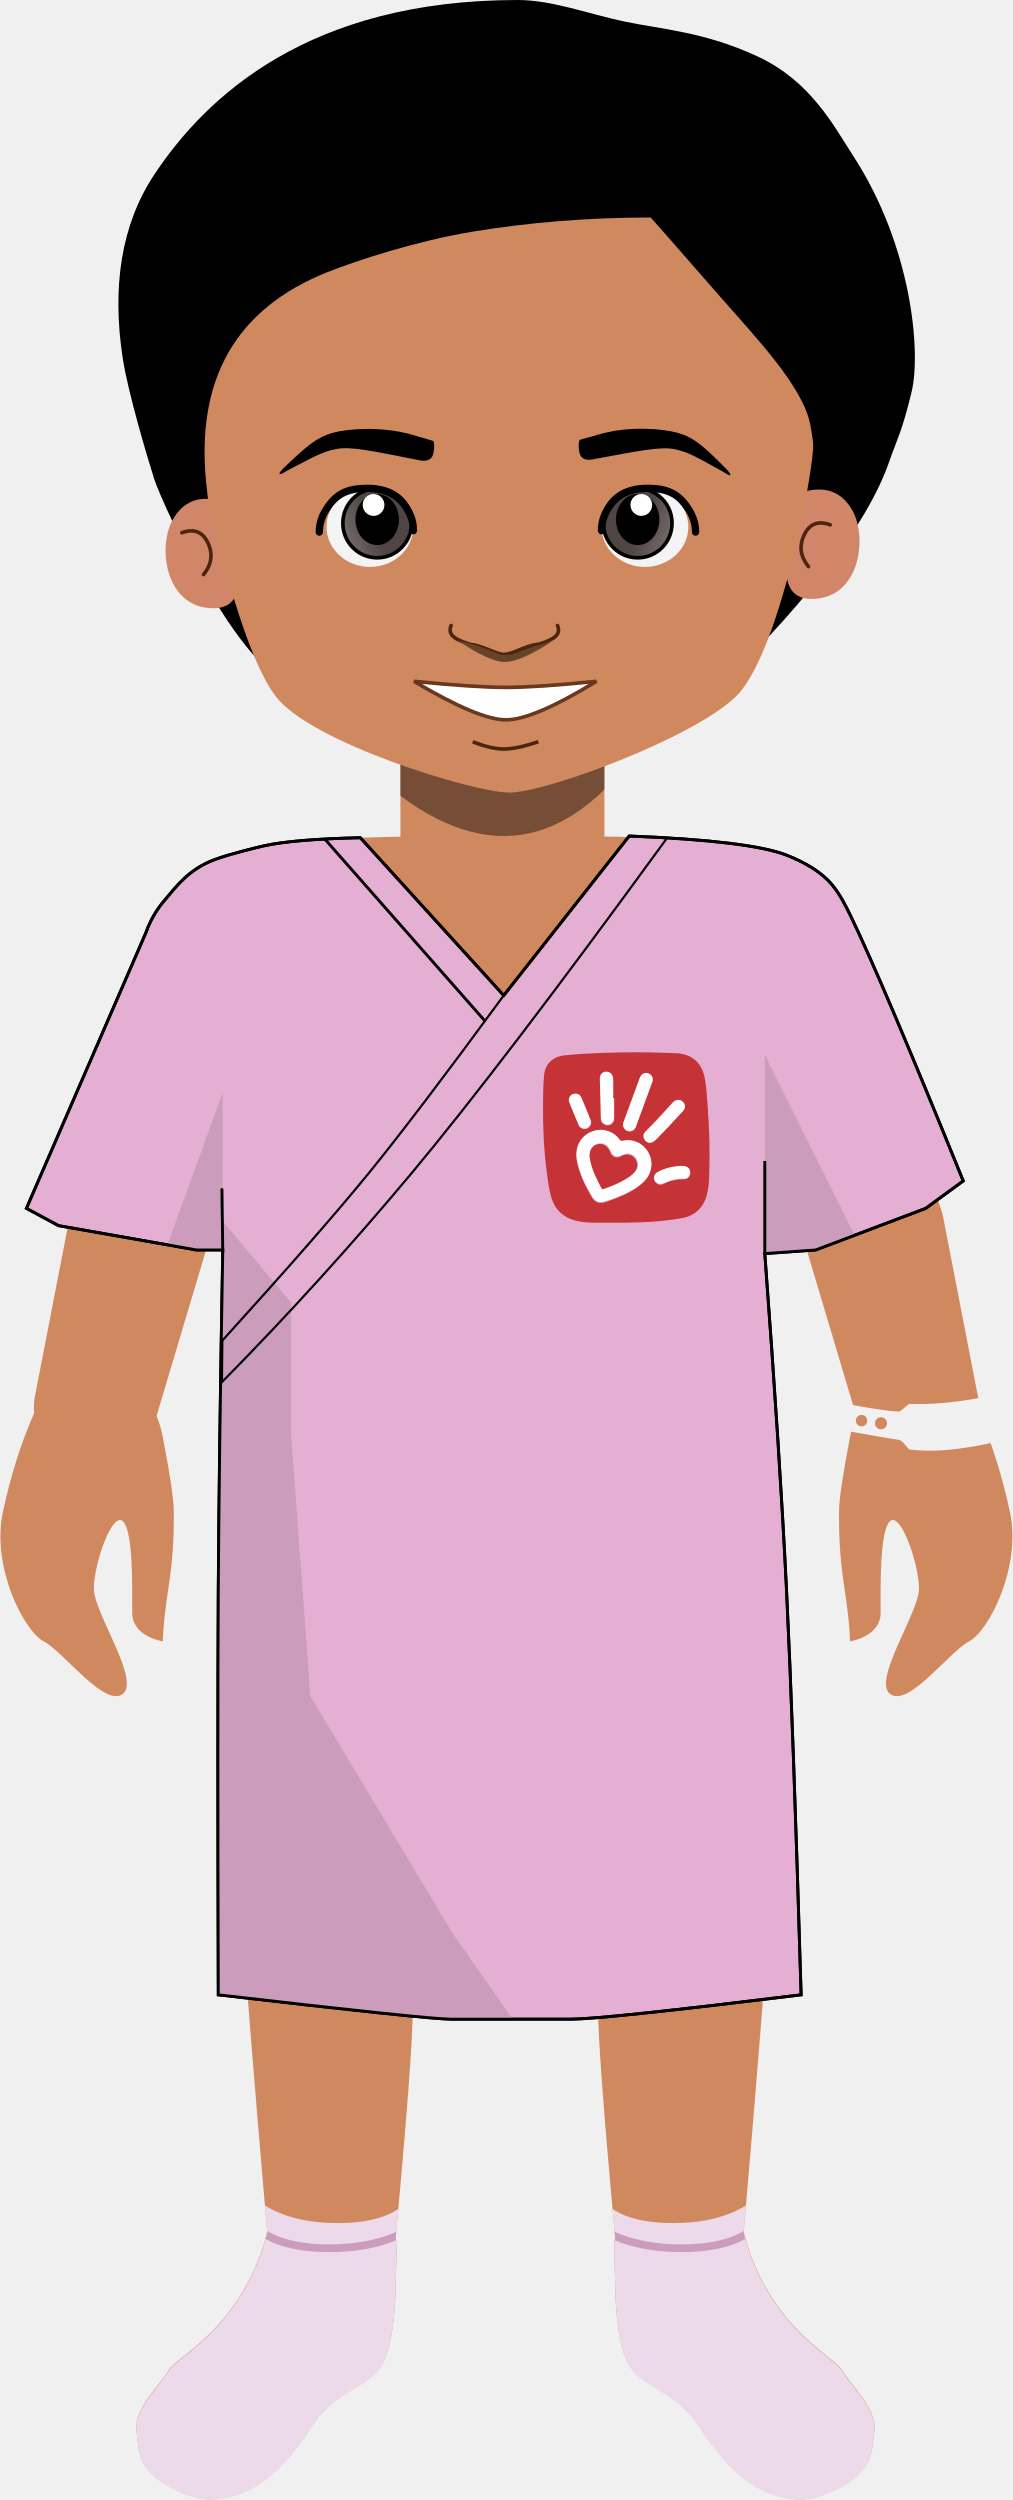
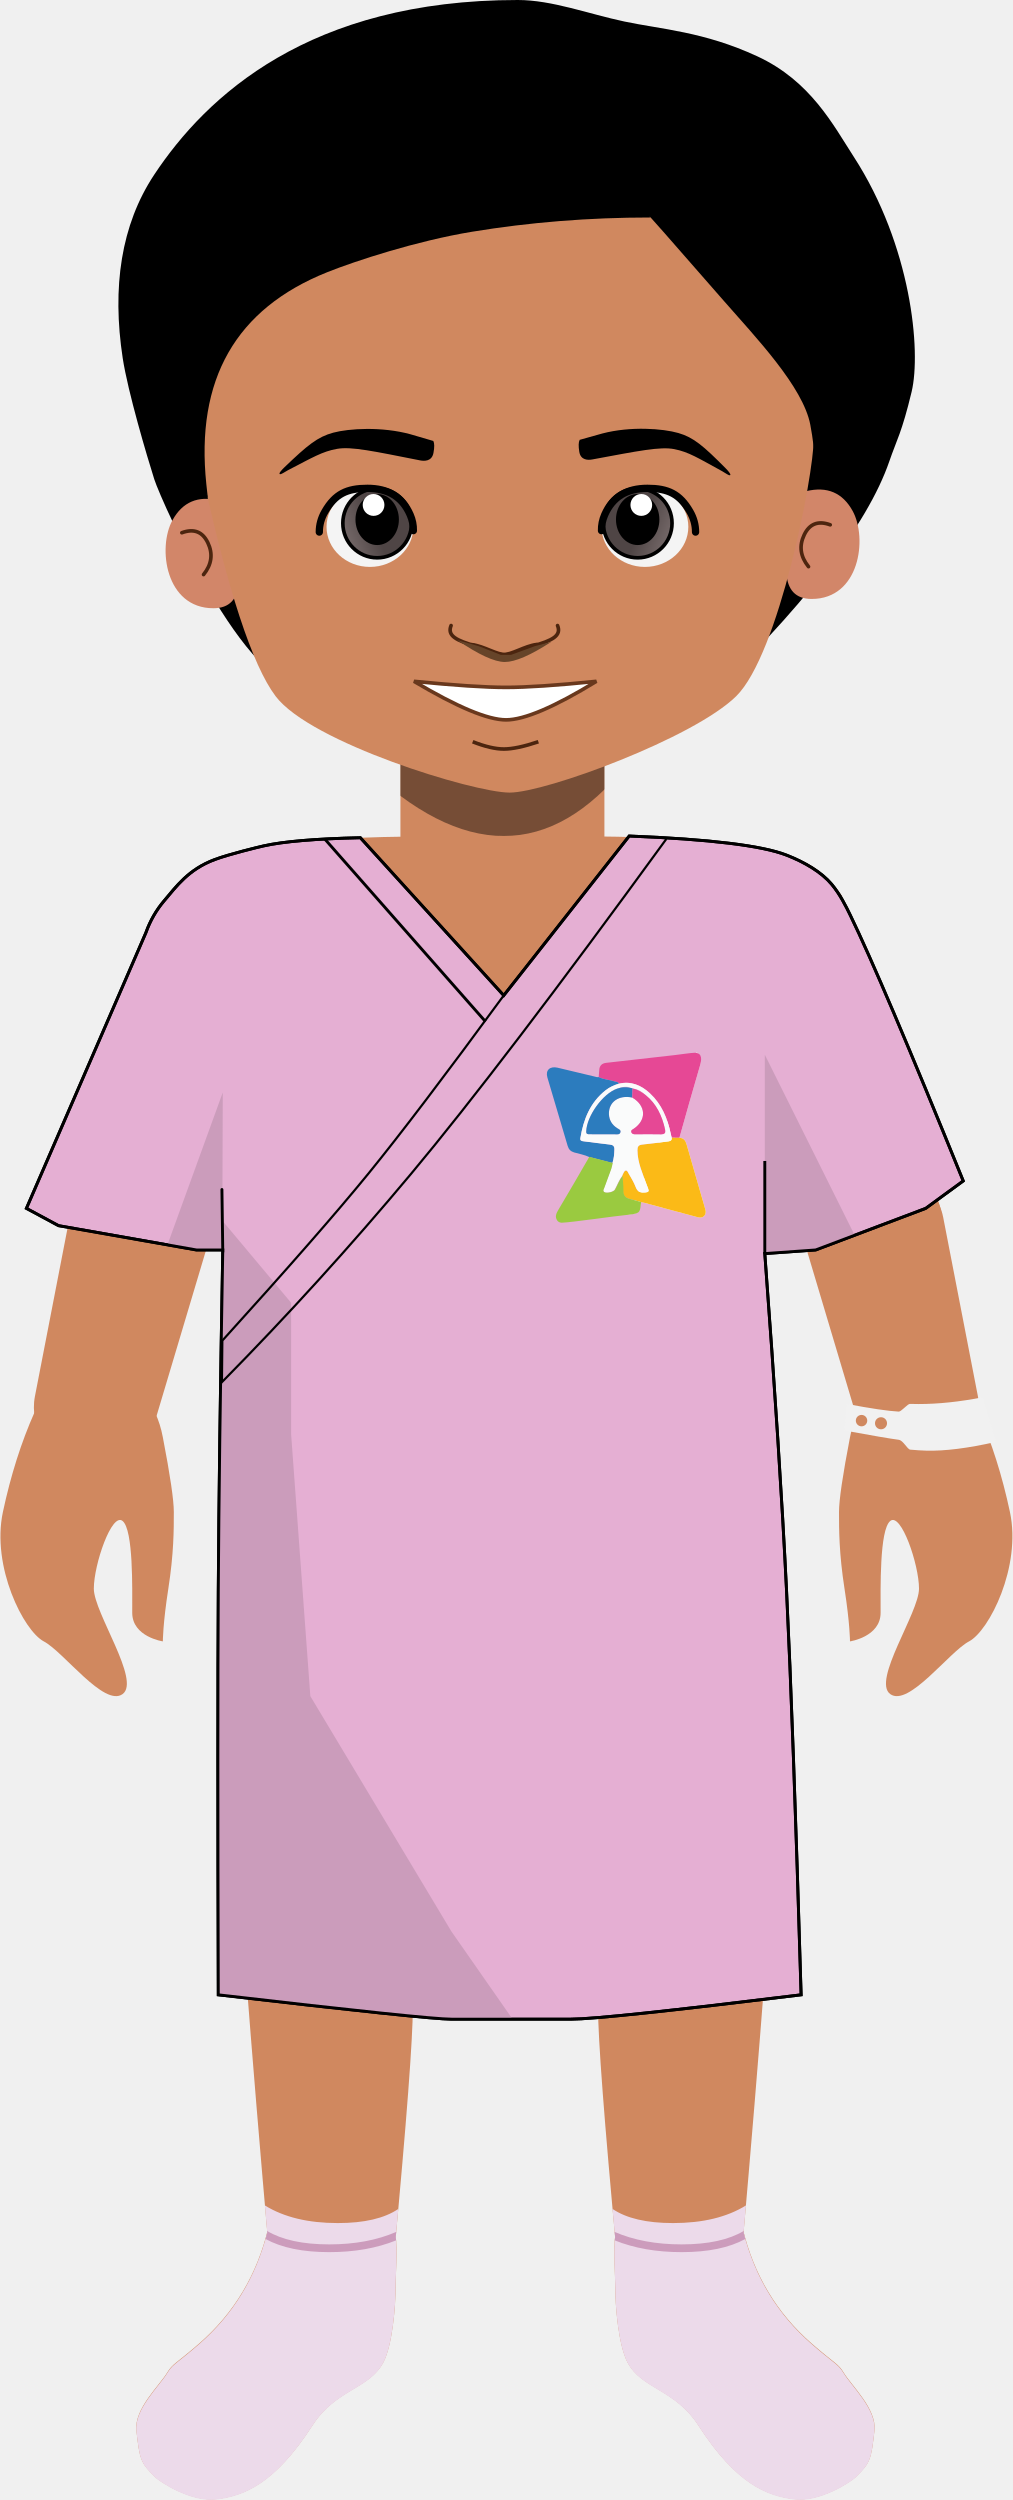
<svg xmlns="http://www.w3.org/2000/svg" xmlns:xlink="http://www.w3.org/1999/xlink" width="784px" height="1936px" viewBox="0 0 784 1936" version="1.1">
  <defs>
    <path d="M0,0 L157.973,0 L157.973,129.839 C130.214,155.295 103.682,168.023 78.377,168.023 C53.072,168.023 26.947,155.295 0,129.839 L0,0 Z" id="path-1" />
    <linearGradient x1="113.301%" y1="89.585%" x2="50%" y2="64.002%" id="linearGradient-3">
      <stop stop-color="#877A7A" offset="0%" />
      <stop stop-color="#4F4545" offset="100%" />
    </linearGradient>
    <path d="M258.598,1.32 L369.627,123.476 L466.799,0 C529.049,2.471 569.665,7.405 588.648,14.8 C602.662,20.26 615.773,28.035 623.574,37.344 C629.986,44.995 634.569,54.231 638.003,61.294 C654.103,94.411 683.262,163.011 725.48,267.096 L696.412,288.343 L611.216,320.551 L571.809,323.364 C579.622,427.687 585.235,514.676 588.648,584.331 C592.061,653.987 595.822,758.334 599.932,897.372 C497.709,909.94 438.303,916.224 421.711,916.224 C396.824,916.224 347.592,916.224 329.122,916.224 C316.808,916.224 256.628,909.94 148.582,897.372 C148.167,757.511 148.167,653.164 148.582,584.331 C148.997,515.499 150.157,427.572 152.061,320.551 L131.656,320.551 L24.832,301.724 L0,288.343 L92.52,74.864 C95.786,65.645 100.529,57.377 106.751,50.059 C116.085,39.084 125.395,25.925 145.654,18.288 C157,14.011 179.881,8.51 183.676,7.658 C199.039,4.21 224.013,2.097 258.598,1.32 Z" id="path-4" />
    <path d="M152.061,198.556 L151.732,297.863 L205.001,361.47 L205.001,463.41 L219.867,666.08 L329.122,848.292 L376.482,916.224 L329.122,916.224 C316.808,916.224 256.628,909.94 148.582,897.372 C148.378,828.84 148.275,768.835 148.271,717.357 L148.271,711.096 C148.275,660.314 148.378,618.059 148.582,584.331 C148.997,515.499 150.157,427.572 152.061,320.551 L131.656,320.551 L109.217,316.596 L152.061,198.556 Z" id="path-6" />
    <path d="M571.809,169.339 L641.396,309.141 L611.216,320.551 L571.809,323.364 L571.809,169.339 Z" id="path-8" />
    <path d="M258.598,1.32 L369.627,123.476 L466.799,1.82651281e-13 C529.049,2.471 569.665,7.405 588.648,14.8 C602.662,20.26 615.773,28.035 623.574,37.344 C629.986,44.995 634.569,54.231 638.003,61.294 C654.103,94.411 683.262,163.011 725.48,267.096 L696.412,288.343 L611.216,320.551 L571.809,323.364 C579.622,427.687 585.235,514.676 588.648,584.331 C592.061,653.987 595.822,758.334 599.932,897.372 C497.709,909.94 438.303,916.224 421.711,916.224 C396.824,916.224 347.592,916.224 329.122,916.224 C316.808,916.224 256.628,909.94 148.582,897.372 C148.167,757.511 148.167,653.164 148.582,584.331 C148.997,515.499 150.157,427.572 152.061,320.551 L131.656,320.551 L24.832,301.724 L-4.564127e-14,288.343 L92.52,74.864 C95.786,65.645 100.529,57.377 106.751,50.059 C116.085,39.084 125.395,25.925 145.654,18.288 C157,14.011 179.881,8.51 183.676,7.658 C199.039,4.21 224.013,2.097 258.598,1.32 Z" id="path-10" />
  </defs>
  <g id="Teammates_Atlanta_Characters_Child6_BodyFull_Sensory_Hearing_Neutral" stroke="none" stroke-width="1" fill="none" fill-rule="evenodd">
    <g id="Child_6-Copy-2" transform="translate(-94, 0)">
      <g id="Body" transform="translate(94.3406, 0)">
        <g id="Neck" transform="translate(309.7419, 568.3304)">
          <mask id="mask-2" fill="white">
            <use xlink:href="#path-1" />
          </mask>
          <use id="Rectangle" fill="#D0885F" xlink:href="#path-1" />
          <path d="M-31.03,-33.871 L172.077,-33.871 L175.271,23.859 C145.821,60.676 114.078,79.084 80.042,79.084 C46.007,79.084 9.923,60.676 -28.209,23.859 L-31.03,-33.871 Z" id="Rectangle" fill="#000000" opacity="0.43" style="mix-blend-mode: multiply;" mask="url(#mask-2)" />
        </g>
        <g id="Head" transform="translate(91.3352, 0)">
          <g>
            <g id="Group" fill="#000000">
              <path d="M309.271,0 C147.771,0 68.111,74.387 27.773,135.243 C2.018,174.1 -5.026,222.494 3.348,277.329 C7.343,303.491 22.223,353.542 27.773,371.082 C33.323,388.622 107.126,553.436 150.022,527.564 C180.255,509.329 222.368,402.62 276.36,207.439 L301.658,160.44 L435.204,227.975 L447.1,554.658 L447.1,550.255 C530.066,470.98 580.043,406.626 597.03,357.192 C602.73,340.604 606.67,335.139 614.261,303.491 C621.852,271.843 613.974,190.134 569.46,121.372 C553.59,96.857 536.078,62.73 494.754,43.592 C453.429,24.455 420.25,22.677 391.836,16.663 C364.146,10.801 335.845,0 309.271,0 Z" id="Hair" />
            </g>
            <g transform="translate(36.55295, 130.6515)">
              <g id="Ear_L" transform="translate(0, 255.6296)">
                <path d="M41.253,1.273 C25.098,-2.636 13.126,2.457 5.337,16.552 C-6.347,37.694 -0.159,84.743 37.035,84.743 C61.831,84.743 63.237,56.919 41.253,1.273 Z" id="Path-2" fill="#D28669" />
                <path d="M18.344,58.68 C12.019,50.832 10.909,42.615 15.013,34.03 C19.118,25.445 25.832,22.86 35.157,26.274" id="Path-8-Copy" stroke="#4C250F" stroke-width="2.822" stroke-linecap="round" transform="translate(23.87348, 41.74813) scale(-1, 1) translate(-23.87348, -41.74813) " />
              </g>
              <g id="Ear_R" transform="translate(480.6233, 248.437)">
                <path d="M41.253,1.273 C25.098,-2.636 13.126,2.457 5.337,16.552 C-6.347,37.694 -0.159,84.743 37.035,84.743 C61.831,84.743 63.237,56.919 41.253,1.273 Z" id="Path-2-Copy" fill="#D28669" transform="translate(28.37484, 42.37137) scale(-1, 1) translate(-28.37484, -42.37137) " />
                <path d="M17.255,59.739 C10.931,51.892 9.821,43.675 13.925,35.09 C18.029,26.505 24.744,23.92 34.068,27.334" id="Path-8" stroke="#4C250F" stroke-width="2.822" stroke-linecap="round" />
              </g>
              <g transform="translate(25.6164, 0)" fill="#D0885F" id="Path">
                <path d="M2.228,233.66 C22.402,326.28 41.53,384.572 59.612,408.535 C86.735,444.48 212.919,483.135 240.797,483.135 C268.675,483.135 383.207,440.934 416.223,408.535 C449.238,376.136 476.278,237.482 476.278,209.492 C476.278,181.502 479.377,0 228.409,0 C61.096,0 -14.297,77.887 2.228,233.66 Z" />
              </g>
            </g>
            <path d="M69.359,386.281 L68.111,374.98 C59.643,293.884 90.847,239.156 161.723,210.796 C183.271,202.173 230.85,186.559 273.68,179.498 C318.458,172.116 364.545,168.424 411.942,168.424 C407.472,162.842 426.62,184.562 469.384,233.585 C492.987,260.643 530.293,299.44 535.84,329.018 C539.996,351.182 539.996,365.203 535.84,371.082 L541.566,371.082 L569.46,307.616 L455.396,101.356 L142.223,74.387 L53.787,216.276 L42.696,315.869 L69.359,386.281 Z" id="BANGS" fill="#000000" />
          </g>
          <g id="LowerLip" transform="translate(274.3976, 574.4051)" stroke="#4C250F" stroke-width="2.824">
            <path d="M0,0 C9.517,3.763 17.559,5.645 24.127,5.645 C30.695,5.645 39.596,3.763 50.829,0" id="Path-4" />
          </g>
          <g id="Expressions" transform="translate(114.9538, 307.0543)">
            <g id="Expression-Neutral" transform="translate(5.593079, 13.87788)">
              <g id="Mouth_Neutral" transform="translate(108.365, 206.6812)" fill="#FFFFFF" stroke="#69381D" stroke-width="2.823">
                <path d="M0,0 C31.626,3.134 55.394,4.702 71.302,4.702 C87.21,4.702 110.537,3.134 141.283,0 C108.734,19.905 85.407,29.857 71.302,29.857 C57.197,29.857 33.43,19.905 0,0 Z" id="Path-3" />
              </g>
              <g id="Eyes_Neutral" transform="translate(35.04769, 55.98233)">
                <g id="Eye_R" transform="translate(218.5276, 0)">
                  <g id="Group-2" transform="translate(0.006069, 0)">
                    <ellipse id="Oval" fill="#F4F4F4" cx="33.62" cy="31.055" rx="33.62" ry="31.055" />
                    <ellipse id="Oval" stroke="#000000" stroke-width="2.827" fill="url(#linearGradient-3)" cx="28.016" cy="28.232" rx="26.603" ry="26.818" />
                    <ellipse id="Oval" fill="#000000" cx="28.016" cy="25.409" rx="16.81" ry="19.762" />
                    <ellipse id="Oval" fill="#FFFFFF" cx="30.818" cy="14.116" rx="8.405" ry="8.47" />
                  </g>
                  <path d="M0.007,34.018 C-0.085,29.801 0.741,25.7 2.484,21.718 C8.645,7.643 19.74,1.251 35.592,1.251 C51.445,1.251 60.582,5.559 68.499,19.269 C71.395,24.283 72.843,29.57 72.843,35.129" id="Path-17" stroke="#000000" stroke-width="5.655" stroke-linecap="round" />
                </g>
                <g id="Eye_L" transform="translate(36.42127, 31.05486) scale(-1, 1) translate(-36.42127, -31.05486) ">
                  <g id="Group-2" transform="translate(0.006069, 0)">
                    <ellipse id="Oval" fill="#F4F4F4" cx="33.62" cy="31.055" rx="33.62" ry="31.055" />
                    <ellipse id="Oval" stroke="#000000" stroke-width="2.827" fill="url(#linearGradient-3)" cx="28.016" cy="28.232" rx="26.603" ry="26.818" />
                    <ellipse id="Oval" fill="#000000" cx="28.016" cy="25.409" rx="16.81" ry="19.762" />
                    <ellipse id="Oval" fill="#FFFFFF" cx="30.818" cy="14.116" rx="8.405" ry="8.47" />
                  </g>
                  <path d="M0.007,34.018 C-0.085,29.801 0.741,25.7 2.484,21.718 C8.645,7.643 19.74,1.251 35.592,1.251 C51.445,1.251 60.582,5.559 68.499,19.269 C71.395,24.283 72.843,29.57 72.843,35.129" id="Path-17" stroke="#000000" stroke-width="5.655" stroke-linecap="round" />
                </g>
              </g>
              <g id="Eyebrows_Neutral" fill="#000000">
                <g id="Brow-L" transform="translate(62.99841, 28.14009) rotate(-10) translate(-62.99841, -28.14009) translate(2.024912, 11.13657)">
                  <path d="M0.234,19.995 C-0.347,21.904 0.155,24.963 1.742,29.173 C4.123,35.488 9.899,34.216 12.916,33.047 C47.278,19.74 63.42,13.087 74.724,13.087 C86.322,13.087 94.531,16.367 115.054,22.784 C117.849,23.658 120.922,25.336 121.797,24.621 C122.672,23.906 119.538,21.544 117.223,19.995 C96.728,6.283 87.951,1.328 75.433,0.224 C62.915,-0.88 37.603,1.963 16.779,11.823 C14.999,12.665 9.484,15.389 0.234,19.995 Z" id="Path-5-Copy-3" transform="translate(60.9735, 17.00352) scale(-1, 1) translate(-60.9735, -17.00352) " />
                </g>
                <g id="Brow-R" transform="translate(295.8972, 28.14009) rotate(11) translate(-295.8972, -28.14009) translate(235.9233, 11.13657)">
                  <path d="M0.23,19.995 C-0.342,21.904 0.153,24.963 1.714,29.173 C4.055,35.488 9.737,34.216 12.704,33.047 C46.502,19.74 62.38,13.087 73.499,13.087 C84.906,13.087 92.982,16.367 113.168,22.784 C115.917,23.658 118.94,25.336 119.8,24.621 C120.661,23.906 117.579,21.544 115.301,19.995 C95.142,6.283 86.509,1.328 74.196,0.224 C61.883,-0.88 36.987,1.963 16.504,11.823 C14.753,12.665 9.328,15.389 0.23,19.995 Z" id="Path-5-Copy-3" />
                </g>
              </g>
            </g>
          </g>
          <g id="Nose" transform="translate(256.888, 484.4217)">
            <path d="M0.755,0 C-2.472,7.901 4.763,11.62 20.151,15.928 C25.314,17.374 32.592,22.373 40.522,22.572 C47.811,22.754 57.693,15.791 67.167,14.667" id="Path-6" stroke="#4C250F" stroke-width="2.826" stroke-linecap="round" />
            <path d="M17.549,0 C14.315,7.901 21.565,11.62 36.987,15.928 C42.162,17.374 49.457,22.373 57.404,22.572 C64.709,22.754 74.464,15.911 83.959,14.787" id="Path-6-Copy" stroke="#4C250F" stroke-width="2.826" stroke-linecap="round" transform="translate(50.37528, 11.28763) scale(-1, 1) translate(-50.37528, -11.28763) " />
            <path d="M5.597,11.288 C22.124,22.575 34.381,28.219 42.368,28.219 C50.356,28.219 62.353,23.02 78.362,12.621 L65.591,15.976 L47.252,22.692 L39.268,22.692 L22.147,15.976 L5.597,11.288 Z" id="Path-9" fill="#664429" />
          </g>
        </g>
        <g transform="translate(0, 647.3626)">
          <g transform="translate(138.1371, 0)" fill="#D0885F" id="Combined-Shape">
            <path d="M258.581,0 C353.697,0.078 377.976,1.421 402.311,3.551 L404.101,3.709 C408.58,4.107 413.121,4.532 418.162,4.979 C452.107,7.994 474.213,14.761 485.346,20.896 C520.119,40.06 511.226,92.832 491.677,138.931 C472.128,185.029 454.546,185.029 454.546,210.364 L454.546,376.52 C454.546,407.33 458.295,471.477 465.793,568.96 L466.021,571.924 C467.79,594.843 452.061,615.434 429.483,619.754 C350.95,634.78 293.982,642.844 258.579,643.944 L258.581,644.073 L258.303,644.074 C257.051,644.074 255.766,644.064 254.448,644.042 C253.127,644.064 251.843,644.074 250.591,644.074 L250.313,644.073 L250.315,643.944 C214.912,642.844 157.944,634.78 79.411,619.754 C56.833,615.434 41.103,594.843 42.872,571.924 L43.101,568.96 C50.598,471.477 54.347,407.33 54.347,376.52 L54.347,210.364 C54.347,185.029 36.766,185.029 17.217,138.931 C-2.333,92.832 -11.225,40.06 23.548,20.896 C34.681,14.761 56.787,7.994 90.732,4.979 C123.878,2.035 135.39,0.093 250.306,0.004 L258.581,0 Z" />
          </g>
          <g id="Leg-R" transform="translate(422.125, 406.4536)">
            <path d="M170.757,31.954 C172.945,52.887 187.525,164.701 186.593,195.717 C184.585,262.573 179.068,354.994 170.044,472.981 C169.777,457.913 161.758,509.823 115.008,509.823 C83.287,509.823 60.342,491.505 46.172,454.871 L46.524,455.771 L46.564,455.592 C48.288,447.854 49.409,440.275 48.148,428.121 C46.146,408.829 41.35,373.598 33.76,322.43 L0.474,93.64 C-2.772,71.335 10.927,50.052 32.574,43.77 L129.999,15.493 C137.043,13.446 143.484,9.716 148.76,4.62 C160.35,-6.56 167.682,2.551 170.757,31.954 Z" id="Combined-Shape" fill="#B56649" />
            <path d="M117.025,406.493 C163.839,406.493 169.864,454.465 170.046,472.967 C165.133,537.19 159.181,608.993 152.19,688.373 C150.341,709.362 134.223,726.283 113.348,729.149 L104.194,730.406 C80.458,733.665 58.574,717.065 55.315,693.329 C55.23,692.711 55.158,692.09 55.1,691.469 C45.468,588.504 40.652,525.027 40.652,501.036 C40.652,475.285 44.798,464.531 47.134,452.912 C62.656,421.966 85.953,406.493 117.025,406.493 Z" id="Combined-Shape" fill="#D0885F" />
            <path d="M49.765,729.397 C51.436,744.159 57.779,774.23 66.317,786.386 C79.906,805.736 105.126,802.241 126.702,828.09 C161.832,870.179 186.479,875.617 206.985,875.792 C227.49,875.966 249.554,856.692 252.366,853.206 C262.519,840.624 262.74,837.907 262.562,815.615 C262.428,798.769 240.676,783.271 233.363,773.879 C228.316,767.399 225.728,767.899 206.018,754.56 C176.433,734.537 155.164,707.246 142.211,672.685 C141.529,670.866 138.916,630.557 83.659,642.188 C57.042,647.79 45.629,671.169 44.913,689.884 C44.511,700.404 49.14,723.883 49.765,729.397 Z" id="Path-9-Copy-2" fill="#D0885F" transform="translate(153.7414, 757.9382) rotate(7) translate(-153.7414, -757.9382) " />
          </g>
          <g id="Leg-L" transform="translate(221.9354, 850.5455) scale(-1, 1) translate(-221.9354, -850.5455) translate(83.86837, 406.4536)">
            <path d="M170.757,31.954 C172.945,52.887 187.525,164.701 186.593,195.717 C184.585,262.573 179.068,354.994 170.044,472.981 C169.777,457.913 161.758,509.823 115.008,509.823 C83.287,509.823 60.342,491.505 46.172,454.871 L46.524,455.771 L46.564,455.592 C48.288,447.854 49.409,440.275 48.148,428.121 C46.146,408.829 41.35,373.598 33.76,322.43 L0.474,93.64 C-2.772,71.335 10.927,50.052 32.574,43.77 L129.999,15.493 C137.043,13.446 143.484,9.716 148.76,4.62 C160.35,-6.56 167.682,2.551 170.757,31.954 Z" id="Combined-Shape" fill="#B56649" />
            <path d="M117.025,406.493 C163.839,406.493 169.864,454.465 170.046,472.967 C165.133,537.19 159.181,608.993 152.19,688.373 C150.341,709.362 134.223,726.283 113.348,729.149 L104.194,730.406 C80.458,733.665 58.574,717.065 55.315,693.329 C55.23,692.711 55.158,692.09 55.1,691.469 C45.468,588.504 40.652,525.027 40.652,501.036 C40.652,475.285 44.798,464.531 47.134,452.912 C62.656,421.966 85.953,406.493 117.025,406.493 Z" id="Combined-Shape" fill="#D0885F" />
            <path d="M49.765,729.397 C51.436,744.159 57.779,774.23 66.317,786.386 C79.906,805.736 105.126,802.241 126.702,828.09 C161.832,870.179 186.479,875.617 206.985,875.792 C227.49,875.966 249.554,856.692 252.366,853.206 C262.519,840.624 262.74,837.907 262.562,815.615 C262.428,798.769 240.676,783.271 233.363,773.879 C228.316,767.399 225.728,767.899 206.018,754.56 C176.433,734.537 155.164,707.246 142.211,672.685 C141.529,670.866 138.916,630.557 83.659,642.188 C57.042,647.79 45.629,671.169 44.913,689.884 C44.511,700.404 49.14,723.883 49.765,729.397 Z" id="Path-9-Copy-2" fill="#D0885F" transform="translate(153.7414, 757.9382) rotate(7) translate(-153.7414, -757.9382) " />
          </g>
          <g id="Sock_Green" transform="translate(105.1493, 1060.522)">
            <g id="Sock-L" transform="translate(101.4951, 114.0134) scale(-1, 1) translate(-101.4951, -114.0134) translate(0, 0)">
              <path d="M101.525,21.065 C110.409,55.688 127.96,84.429 154.177,107.291 C162.069,114.173 166.998,117.992 170.403,120.711 L170.858,121.075 C172.567,122.447 173.877,123.542 174.995,124.641 L175.282,124.928 C176.65,126.319 177.74,127.754 178.963,129.798 C185.078,140.011 204.779,158.044 202.859,174.78 C200.319,196.927 199.769,199.597 188.158,210.848 C184.942,213.965 160.693,230.406 140.362,227.735 C120.031,225.061 96.23,216.661 66.491,170.605 C48.226,142.32 22.769,142.715 11.639,121.854 C4.646,108.749 2.015,78.129 2.155,63.274 C2.181,60.5 1.761,53.145 1.544,45.186 L1.515,44.072 C1.341,36.959 1.351,29.515 2.001,24.524 C1.307,17.023 0.64,9.746 0,2.693 C10.75,10.006 26.393,13.662 46.931,13.662 C69.853,13.662 88.662,9.108 103.36,0.001 C102.756,6.96 102.145,13.982 101.525,21.065 Z" id="Combined-Shape" fill="#ECDAEA" />
              <path d="M101.525,21.065 C101.948,22.717 102.392,24.354 102.855,25.979 C90.445,32.799 73.982,36.172 53.485,36.172 C34.053,36.172 16.799,33.141 1.739,27.062 C1.812,26.161 1.899,25.312 2.001,24.524 C1.877,23.178 1.753,21.839 1.63,20.508 C16.48,26.944 33.757,30.171 53.485,30.171 C74.031,30.171 90.075,26.671 101.64,19.76 C101.601,20.194 101.563,20.63 101.525,21.065 Z" id="Combined-Shape" fill="#CC9CBC" fill-rule="nonzero" />
            </g>
            <g id="Sock-R" transform="translate(368.8287, 0)">
              <path d="M101.525,21.065 C110.409,55.688 127.96,84.429 154.177,107.291 C162.069,114.173 166.998,117.992 170.403,120.711 L170.858,121.075 C172.567,122.447 173.877,123.542 174.995,124.641 L175.282,124.928 C176.65,126.319 177.74,127.754 178.963,129.798 C185.078,140.011 204.779,158.044 202.859,174.78 C200.319,196.927 199.769,199.597 188.158,210.848 C184.942,213.965 160.693,230.406 140.362,227.735 C120.031,225.061 96.23,216.661 66.491,170.605 C48.226,142.32 22.769,142.715 11.639,121.854 C4.646,108.749 2.015,78.129 2.155,63.274 C2.181,60.5 1.761,53.145 1.544,45.186 L1.515,44.072 C1.341,36.959 1.351,29.515 2.001,24.524 C1.307,17.023 0.64,9.746 0,2.693 C10.75,10.006 26.393,13.662 46.931,13.662 C69.853,13.662 88.662,9.108 103.36,0.001 C102.756,6.96 102.145,13.982 101.525,21.065 Z" id="Combined-Shape" fill="#ECDAEA" />
              <path d="M101.525,21.065 C101.948,22.717 102.392,24.354 102.855,25.979 C90.445,32.799 73.982,36.172 53.485,36.172 C34.053,36.172 16.799,33.141 1.739,27.062 C1.812,26.161 1.899,25.312 2.001,24.524 C1.877,23.178 1.753,21.839 1.63,20.508 C16.48,26.944 33.757,30.171 53.485,30.171 C74.031,30.171 90.075,26.671 101.64,19.76 C101.601,20.194 101.563,20.63 101.525,21.065 Z" id="Combined-Shape" fill="#CC9CBC" fill-rule="nonzero" />
            </g>
          </g>
          <g id="Arm_R" transform="translate(532.5646, 4.639196)">
            <g id="UpperArm" fill="#D0885F">
              <path d="M64.056,49.985 C75.589,21.631 80.094,0.626 128.354,11.703 C142.664,14.988 153.778,28.565 161.697,52.434 L161.697,52.434 L159.592,303.573 C159.383,328.512 138.996,348.56 114.057,348.351 C112.196,348.336 110.339,348.205 108.494,347.96 L90.546,345.579 C67.828,342.564 50.97,323.011 51.334,300.096 L53.751,147.721 L53.751,147.721 C52.932,101.467 56.367,68.889 64.056,49.985 Z" id="Rectangle" transform="translate(106.1964, 181.6886) rotate(-18) translate(-106.1964, -181.6886) " />
            </g>
            <g id="LowerArm" transform="translate(77.69978, 243.6701)" fill="#D0885F">
              <path d="M69.924,12.136 L88.287,11.325 C113.203,10.223 134.294,29.529 135.395,54.445 C135.436,55.378 135.449,56.312 135.432,57.246 L132.911,198.223 C132.474,222.648 112.319,242.094 87.894,241.657 C87.505,241.65 87.117,241.638 86.728,241.621 L81.16,241.374 C58.418,240.367 39.981,222.59 38.146,199.9 L26.907,60.89 C24.896,36.031 43.419,14.249 68.279,12.239 C68.826,12.195 69.375,12.16 69.924,12.136 Z" id="Rectangle-Copy-3" transform="translate(79.71142, 126.4169) rotate(-12) translate(-79.71142, -126.4169) " />
            </g>
            <g id="Hand" transform="translate(116.8256, 412.8584)" fill="#D0885F">
              <path d="M8.504,48.17 C2.835,77.531 0,96.815 0,106.021 C0,119.83 0,138.055 4.252,165.383 C8.504,192.712 8.504,206.227 8.504,206.227 C8.504,206.227 32.214,202.723 32.214,184.053 C32.214,165.383 31.282,119.978 39.656,113 C48.031,106.021 61.95,146.714 61.95,165.383 C61.95,184.053 25.43,236.61 39.656,247.021 C53.883,257.432 85.229,214.362 100.713,206.227 C116.198,198.092 141.411,148.483 132.358,106.021 C126.323,77.713 118.174,52.017 107.912,28.932 C98.168,6.477 80.48,-2.907 54.847,0.78 C29.214,4.467 13.766,20.264 8.504,48.17 Z" id="Path-7" />
            </g>
            <g id="HospitalBracelet" transform="translate(121.0202, 430.0552)" fill="#F1F1F1">
              <path d="M107.096,0 L117.228,34.562 C95.748,39.436 77.875,41.693 63.607,41.333 C59.911,41.24 55.72,40.982 51.034,40.56 C48.637,40.344 45.628,33.37 42.005,32.902 C35.417,32.052 21.415,29.658 0,25.72 L1.732,5.124 C20.251,8.651 33.675,10.641 42.005,11.093 C42.958,11.145 44.475,9.876 46.027,8.495 L46.85,7.761 C48.398,6.378 49.89,5.096 50.797,5.124 C53.099,5.195 55.332,5.23 57.497,5.23 C72.689,5.23 89.223,3.487 107.096,0 Z M28.327,15.443 C25.755,15.443 23.67,17.536 23.67,20.117 C23.67,22.699 25.755,24.792 28.327,24.792 C30.9,24.792 32.985,22.699 32.985,20.117 C32.985,17.536 30.9,15.443 28.327,15.443 Z M13.248,13.656 C10.809,13.656 8.832,15.634 8.832,18.074 C8.832,20.515 10.809,22.493 13.248,22.493 C15.687,22.493 17.664,20.515 17.664,18.074 C17.664,15.634 15.687,13.656 13.248,13.656 Z" id="Combined-Shape" />
            </g>
          </g>
          <g id="Arm_L" transform="translate(125.5474, 335.3856) scale(-1, 1) translate(-125.5474, -335.3856) translate(0, 4.639196)" fill="#D0885F">
            <g id="UpperArm">
              <path d="M64.056,49.985 C75.589,21.631 80.094,0.626 128.354,11.703 C142.664,14.988 153.778,28.565 161.697,52.434 L161.697,52.434 L159.592,303.573 C159.383,328.512 138.996,348.56 114.057,348.351 C112.196,348.336 110.339,348.205 108.494,347.96 L90.546,345.579 C67.828,342.564 50.97,323.011 51.334,300.096 L53.751,147.721 L53.751,147.721 C52.932,101.467 56.367,68.889 64.056,49.985 Z" id="Rectangle" transform="translate(106.1964, 181.6886) rotate(-18) translate(-106.1964, -181.6886) " />
            </g>
            <g id="LowerArm" transform="translate(77.69978, 243.6701)">
              <path d="M69.924,12.136 L88.287,11.325 C113.203,10.223 134.294,29.529 135.395,54.445 C135.436,55.378 135.449,56.312 135.432,57.246 L132.911,198.223 C132.474,222.648 112.319,242.094 87.894,241.657 C87.505,241.65 87.117,241.638 86.728,241.621 L81.16,241.374 C58.418,240.367 39.981,222.59 38.146,199.9 L26.907,60.89 C24.896,36.031 43.419,14.249 68.279,12.239 C68.826,12.195 69.375,12.16 69.924,12.136 Z" id="Rectangle-Copy-3" transform="translate(79.71142, 126.4169) rotate(-12) translate(-79.71142, -126.4169) " />
            </g>
            <g id="Hand" transform="translate(116.8256, 412.8584)">
              <path d="M8.504,48.17 C2.835,77.531 0,96.815 0,106.021 C0,119.83 0,138.055 4.252,165.383 C8.504,192.712 8.504,206.227 8.504,206.227 C8.504,206.227 32.214,202.723 32.214,184.053 C32.214,165.383 31.282,119.978 39.656,113 C48.031,106.021 61.95,146.714 61.95,165.383 C61.95,184.053 25.43,236.61 39.656,247.021 C53.883,257.432 85.229,214.362 100.713,206.227 C116.198,198.092 141.411,148.483 132.358,106.021 C126.323,77.713 118.174,52.017 107.912,28.932 C98.168,6.477 80.48,-2.907 54.847,0.78 C29.214,4.467 13.766,20.264 8.504,48.17 Z" id="Path-7" />
            </g>
          </g>
        </g>
      </g>
      <g id="Gown_Blue" transform="translate(114.4538, 647.4145)">
        <mask id="mask-5" fill="white">
          <use xlink:href="#path-4" />
        </mask>
        <use id="Path-5" stroke="#000000" stroke-width="2.258" fill="#E5AFD3" xlink:href="#path-4" />
        <mask id="mask-7" fill="white">
          <use xlink:href="#path-6" />
        </mask>
        <use id="Combined-Shape" fill="#CB9CBB" xlink:href="#path-6" />
        <mask id="mask-9" fill="white">
          <use xlink:href="#path-8" />
        </mask>
        <use id="Combined-Shape" fill="#CB9CBB" xlink:href="#path-8" />
        <mask id="mask-11" fill="white">
          <use xlink:href="#path-10" />
        </mask>
        <use id="Path-5" stroke="#000000" stroke-width="2.258" xlink:href="#path-10" />
        <g id="Group-5" mask="url(#mask-11)" stroke="#000000">
          <g transform="translate(151.4027, 2.261086)">
            <path d="M344.179,0 C259.144,116.912 193.268,203.325 146.553,259.237 C99.838,315.149 50.987,368.956 0,420.657 L0.329,388.487 C51.133,332.443 88.814,289.359 113.372,259.237 C137.93,229.114 172.88,183.107 218.224,121.215" id="Path-62" stroke-width="1.693" />
            <line x1="204.096" y1="141.444" x2="79.571" y2="1.25627133e-13" id="Path-63" stroke-width="2.258" />
          </g>
        </g>
        <g id="Group-16" mask="url(#mask-11)" stroke="#000000" stroke-width="2.258">
          <g transform="translate(143.5978, 251.6451)">
            <line x1="428.211" y1="71.719" x2="428.211" y2="0" id="Path-60" />
            <line x1="8.463" y1="70.34" x2="7.805" y2="22.095" id="Path-61" stroke-linecap="round" />
          </g>
        </g>
        <g id="Teammates_Logo_7" mask="url(#mask-11)">
-           <g transform="translate(400.0401, 167.4619)" id="PhoenixChildren's">
-             <path d="M69.739,0.002 C80.794,-0.031 91.837,0.309 102.88,0.713 C114.729,1.146 122.563,7.538 125.079,19.154 C126.701,26.64 126.906,34.293 127.507,41.888 C128.881,59.278 129.318,76.709 128.771,94.149 C128.599,99.667 128.326,105.184 126.843,110.58 C124.004,120.908 117.376,126.83 106.812,128.621 C92.98,130.964 79.038,131.834 65.042,131.956 C56.226,132.036 47.409,131.986 38.588,131.969 C33.955,131.956 29.377,131.435 24.891,130.257 C15.633,127.822 9.492,122.094 6.61,112.914 C4.544,106.332 3.821,99.499 2.926,92.711 C0.654,75.397 -0.14,57.991 0.02,40.543 C0.087,33.124 0.163,25.702 0.755,18.3 C1.473,9.275 7.366,3.392 16.313,2.437 C34.073,0.536 51.899,0.204 69.739,0.002 Z M44.229,60.375 C43.318,60.468 42.188,60.485 41.1,60.712 C30.154,63.012 24.092,72.458 26.159,83.892 C28.045,94.322 32.695,103.607 38.042,112.594 C40.168,116.169 43.587,117.426 47.581,116.198 C50.249,115.378 52.903,114.483 55.503,113.461 C63.728,110.227 71.73,106.614 78.16,100.251 C84.041,94.435 85.461,85.751 81.596,78.45 C77.627,70.956 69.684,67.125 61.548,68.904 C60.3,69.177 59.7,68.849 58.99,67.886 C55.386,63.012 50.48,60.59 44.234,60.375 L44.229,60.375 Z M62.056,55.821 C61.922,58.559 63.669,60.834 66.034,61.313 C68.646,61.843 70.94,60.439 71.998,57.541 C76.157,46.136 80.29,34.722 84.423,23.309 C85.301,20.891 84.398,18.418 82.226,17.16 C79.4,15.525 76.161,16.803 74.876,20.277 C70.65,31.732 66.508,43.217 62.342,54.694 C62.178,55.148 62.102,55.636 62.056,55.825 L62.056,55.821 Z M104.934,36.762 C102.708,36.775 101.435,37.679 100.305,38.903 C93.299,46.498 86.486,54.273 79.106,61.524 C77.43,63.168 77.278,65.523 78.459,67.516 C80.294,70.612 83.886,70.919 86.788,68.013 C90.539,64.261 94.164,60.375 97.789,56.498 C101.317,52.722 104.808,48.911 108.248,45.059 C109.676,43.461 109.979,41.535 109,39.592 C108.084,37.767 106.522,36.812 104.934,36.762 Z M55.188,36.203 C54.945,36.203 54.697,36.203 54.453,36.203 C54.453,31.173 54.516,26.139 54.432,21.109 C54.373,17.703 52.126,15.436 49.165,15.533 C46.262,15.625 44.339,17.863 44.402,21.261 C44.486,25.941 44.691,30.622 44.801,35.303 C44.931,40.753 45.002,46.207 45.137,51.658 C45.195,54.034 46.43,55.724 48.531,56.427 C50.614,57.12 52.382,56.553 53.844,54.972 C55.02,53.697 55.192,52.103 55.192,50.467 C55.192,45.715 55.192,40.959 55.192,36.207 L55.188,36.203 Z M106.933,88.3 C100.498,88.581 94.353,89.99 88.704,93.199 C86.2,94.62 85.352,97.467 86.633,99.86 C87.935,102.291 90.745,103.309 93.282,102.022 C98.314,99.465 103.594,98.233 109.239,98.363 C111.562,98.418 113.116,97.055 113.831,94.776 C114.393,92.968 113.705,90.688 112.155,89.511 C110.613,88.337 108.782,88.27 106.938,88.304 L106.933,88.3 Z M37.353,54.273 C37.32,54.029 37.349,53.58 37.194,53.205 C34.736,47.128 32.355,41.018 29.738,35.013 C28.705,32.641 25.596,31.825 23.236,32.889 C21.127,33.839 19.758,36.611 20.648,38.903 C22.996,44.95 25.458,50.951 28.028,56.906 C28.919,58.971 31.41,59.883 33.522,59.345 C35.778,58.769 37.366,56.742 37.353,54.273 L37.353,54.273 Z" id="Shape" fill="#C53337" fill-rule="nonzero" />
-             <path d="M44.476,60 C50.722,60.218 55.628,62.624 59.232,67.473 C59.946,68.432 60.547,68.758 61.79,68.486 C69.926,66.716 77.869,70.528 81.838,77.985 C85.703,85.249 84.283,93.89 78.403,99.677 C71.972,106.004 63.97,109.599 55.746,112.821 C53.15,113.837 50.495,114.729 47.824,115.545 C43.834,116.767 40.41,115.515 38.285,111.959 C32.938,103.016 28.288,93.777 26.402,83.4 C24.331,72.022 30.397,62.624 41.343,60.335 C42.431,60.109 43.561,60.092 44.472,60 L44.476,60 Z M36.357,79.391 C36.374,79.554 36.424,80.32 36.542,81.069 C37.865,89.459 41.713,96.865 45.665,104.23 C46.228,105.28 46.98,104.996 47.799,104.719 C52.486,103.113 57.098,101.309 61.496,99.02 C65.213,97.083 68.88,95.024 71.674,91.806 C74.198,88.898 74.269,84.684 71.959,81.596 C69.758,78.654 66.121,77.646 62.622,79.027 C61.778,79.362 60.963,79.755 60.123,80.102 C57.136,81.341 54.561,80.45 53.049,77.633 C52.558,76.717 52.188,75.734 51.684,74.826 C49.714,71.269 46.245,69.691 42.569,70.654 C38.802,71.637 36.378,74.813 36.357,79.395 L36.357,79.391 Z" id="Shape" fill="#FEFEFE" fill-rule="nonzero" />
-             <path d="M62.007,55.398 C62.054,55.208 62.131,54.72 62.297,54.266 C66.517,42.781 70.708,31.288 74.992,19.824 C76.29,16.348 79.574,15.069 82.437,16.706 C84.641,17.964 85.552,20.439 84.662,22.859 C80.476,34.28 76.29,45.702 72.078,57.115 C71.006,60.019 68.683,61.42 66.036,60.89 C63.641,60.41 61.871,58.133 62.007,55.394 L62.007,55.398 Z" id="Path" fill="#FEFEFE" fill-rule="nonzero" />
-             <path d="M105.347,37 C106.94,37.05 108.509,37.997 109.428,39.808 C110.411,41.735 110.107,43.646 108.673,45.232 C105.216,49.053 101.716,52.833 98.174,56.58 C94.536,60.427 90.897,64.278 87.131,68.004 C84.218,70.887 80.613,70.582 78.77,67.511 C77.585,65.534 77.741,63.197 79.42,61.566 C86.824,54.373 93.667,46.663 100.7,39.124 C101.834,37.91 103.112,37.008 105.347,37 L105.347,37 Z" id="Path" fill="#FEFEFE" fill-rule="nonzero" />
-             <path d="M55,35.582 C55,40.312 55,45.047 55,49.777 C55,51.406 54.824,52.992 53.626,54.261 C52.136,55.839 50.333,56.4 48.21,55.709 C46.069,55.014 44.811,53.327 44.751,50.962 C44.614,45.537 44.545,40.107 44.408,34.682 C44.293,30.023 44.087,25.364 44.002,20.704 C43.937,17.322 45.898,15.099 48.856,15.003 C51.875,14.907 54.165,17.163 54.225,20.554 C54.315,25.56 54.247,30.571 54.247,35.578 C54.495,35.578 54.747,35.578 54.996,35.578 L55,35.582 Z" id="Path" fill="#FEFEFE" fill-rule="nonzero" />
-             <path d="M106.907,88.006 C108.752,87.973 110.584,88.039 112.127,89.189 C113.678,90.343 114.371,92.577 113.804,94.349 C113.089,96.583 111.534,97.919 109.21,97.865 C103.562,97.737 98.279,98.945 93.245,101.451 C90.706,102.712 87.895,101.715 86.592,99.332 C85.31,96.991 86.159,94.201 88.664,92.804 C94.316,89.659 100.465,88.278 106.903,88.002 L106.907,88.006 Z" id="Path" fill="#FEFEFE" fill-rule="nonzero" />
-             <path d="M37,53.79 C37.013,56.248 35.423,58.274 33.165,58.849 C31.05,59.386 28.556,58.471 27.665,56.416 C25.095,50.476 22.627,44.485 20.276,38.457 C19.385,36.171 20.756,33.406 22.867,32.458 C25.226,31.397 28.342,32.211 29.376,34.577 C31.996,40.567 34.38,46.662 36.84,52.724 C36.992,53.098 36.966,53.546 37,53.79 L37,53.79 Z" id="Path" fill="#FEFEFE" fill-rule="nonzero" />
-             <path d="M36,80.122 C36.021,75.487 38.427,72.274 42.167,71.279 C45.815,70.31 49.259,71.901 51.214,75.499 C51.714,76.418 52.081,77.413 52.569,78.34 C54.07,81.193 56.622,82.09 59.59,80.837 C60.42,80.486 61.233,80.084 62.071,79.749 C65.544,78.352 69.151,79.372 71.34,82.348 C73.633,85.472 73.562,89.735 71.056,92.677 C68.284,95.932 64.644,98.014 60.954,99.974 C56.588,102.29 52.015,104.114 47.357,105.74 C46.549,106.023 45.798,106.307 45.239,105.244 C41.316,97.794 37.497,90.302 36.183,81.815 C36.067,81.053 36.017,80.283 36,80.117 L36,80.122 Z" id="Path" fill="#C53337" fill-rule="nonzero" />
+           <g transform="translate(403.0401, 167.4619)" id="VCU_Richomond">
+             <g id="CMRRoT" fill-rule="nonzero">
+               <path d="M62.993,125.667 C72.778,124.72 71.461,123.247 72.573,115.946 C73.65,116.178 74.738,116.362 75.801,116.65 C89.516,120.356 103.214,124.131 116.95,127.757 C121.154,128.866 123.915,125.868 122.72,121.701 C117.888,104.863 113.019,88.038 108.16,71.207 C107.349,68.396 105.888,66.312 102.618,66.253 C107.903,47.619 113.05,28.944 118.571,10.379 C119.866,6.029 119.568,2.76 115.911,-1.23164115e-15" id="Path" fill="#FAFBFB" />
+               <path d="M40.145,19.209 C40.287,17.379 40.46,15.552 40.561,13.721 C40.751,10.345 42.712,8.556 45.87,8.192 C63.62,6.14 81.377,4.164 99.134,2.17 C102.123,1.834 111.931,0.378 114.636,0.378 C120.566,0.482 119.866,6.036 118.574,10.386 C113.054,28.951 107.903,47.626 102.622,66.26 C100.63,66.232 98.635,66.201 96.644,66.174 C96.391,65.106 96.111,64.045 95.885,62.97 C93.416,51.11 88.893,40.242 79.864,31.832 C73.11,25.54 65.252,22.09 55.738,24.337 C55.277,22.839 53.888,23.005 52.766,22.645 C48.613,21.303 44.125,21.199 40.145,19.213 L40.145,19.209 Z" id="Path" fill="#E64895" />
+               <path d="M72.573,115.949 C69.782,115.155 67.014,114.258 64.192,113.595 C60.815,112.805 58.917,111.172 58.99,107.348 C59.062,103.486 58.557,99.61 58.304,95.742 C58.536,95.183 59.887,91.491 61.341,91.568 C62.54,91.63 67.468,100.744 68.767,104.395 C70.232,108.503 72.933,108.905 76.525,108.527 C78.468,108.322 79.282,107.719 78.478,105.754 C78.108,104.849 77.768,103.93 77.439,103.008 C74.263,94.164 70.208,85.567 70.128,75.87 C70.107,73.221 70.893,71.786 73.751,71.492 C80.2,70.829 86.631,69.966 93.063,69.141 C94.833,68.912 96.928,68.947 96.637,66.177 C98.628,66.205 100.623,66.236 102.615,66.264 C105.888,66.323 107.346,68.406 108.156,71.218 C113.012,88.049 117.882,104.873 122.716,121.711 C123.911,125.878 121.151,128.877 116.946,127.768 C103.211,124.141 89.513,120.366 75.798,116.66 C74.734,116.372 73.647,116.189 72.57,115.956 L72.573,115.949 Z" id="Path" fill="#FBBA17" />
+               <path d="M50.778,85.778 C44.783,84.222 38.784,82.665 32.789,81.108 C29.1,79.378 25.083,78.716 21.211,77.597 C18.478,76.806 16.895,75.232 16.078,72.441 C10.914,54.778 5.619,37.153 0.399,19.504 C-1.236,13.971 2.301,10.553 8.258,11.943 C17.699,14.148 27.116,16.446 36.543,18.7 C37.728,18.984 38.878,19.507 40.145,19.206 C44.121,21.189 48.61,21.296 52.766,22.634 C53.888,22.995 55.277,22.829 55.738,24.326 C52.066,25.422 48.617,26.982 45.593,29.353 C33.572,38.786 28.387,51.845 25.959,66.378 C25.589,68.59 26.974,68.76 28.508,68.954 C35.31,69.803 42.106,70.729 48.922,71.481 C51.363,71.752 52.399,72.857 52.316,75.277 C52.191,78.838 51.924,82.367 50.781,85.771 L50.778,85.778 Z" id="Path" fill="#2C7CBE" />
+               <path d="M50.778,85.778 C51.921,82.374 52.188,78.845 52.312,75.284 C52.399,72.864 51.36,71.758 48.918,71.488 C42.106,70.736 35.31,69.81 28.505,68.961 C26.97,68.77 25.585,68.597 25.956,66.385 C28.38,51.852 33.568,38.793 45.59,29.36 C48.613,26.985 52.066,25.429 55.734,24.333 C65.248,22.087 73.107,25.536 79.86,31.828 C88.889,40.242 93.413,51.11 95.882,62.967 C96.107,64.041 96.388,65.102 96.64,66.17 C96.931,68.94 94.836,68.905 93.066,69.134 C86.635,69.959 80.203,70.822 73.754,71.485 C70.897,71.779 70.107,73.215 70.132,75.863 C70.211,85.56 74.263,94.157 77.443,103.001 C77.775,103.923 78.115,104.842 78.482,105.747 C79.285,107.712 78.468,108.316 76.528,108.52 C72.937,108.901 70.235,108.496 68.77,104.388 C67.468,100.737 65.238,97.413 63.35,93.98 C62.841,93.055 62.54,91.623 61.345,91.561 C59.89,91.484 59.662,93.1 59.021,94.071 C58.692,94.566 58.539,95.176 58.304,95.735 C55.817,98.945 54.47,102.772 52.565,106.298 C51.516,108.243 45.773,109.501 44.177,108.125 C43.016,107.123 43.92,106.073 44.256,105.126 C46.023,100.193 47.907,95.305 49.659,90.365 C50.182,88.888 50.411,87.303 50.775,85.771 L50.778,85.778 Z M66.356,28.251 C62.377,25.678 58.273,26.833 54.37,28.195 C43.207,32.092 30.822,49.53 30.482,61.337 C30.424,63.372 31.487,63.473 32.99,63.469 C39.737,63.469 46.487,63.518 53.234,63.525 C54.671,63.525 56.416,63.868 56.939,61.986 C57.473,60.062 55.699,59.587 54.508,58.821 C50.532,56.255 48.222,52.684 48.059,47.897 C47.737,38.495 55.689,32.875 66.149,35.08 C76.823,41.348 77.356,52.431 67.309,59.188 C66.325,59.85 64.895,60.325 65.421,61.906 C65.944,63.476 67.399,63.521 68.791,63.518 C75.289,63.501 81.789,63.338 88.283,63.535 C91.431,63.632 92.145,62.419 91.525,59.646 C89.222,49.322 84.57,40.287 76.587,33.232 C73.709,30.688 70.578,28.244 66.363,28.254 L66.356,28.251 Z" id="Shape" fill="#FAFBFB" />
+               <path d="M66.145,35.08 C55.686,32.875 47.734,38.495 48.056,47.897 C48.219,52.684 50.529,56.255 54.505,58.821 C55.696,59.59 57.469,60.065 56.936,61.986 C56.413,63.868 54.667,63.525 53.23,63.525 C46.483,63.518 39.733,63.466 32.986,63.469 C31.483,63.469 30.42,63.372 30.479,61.337 C30.815,49.53 43.2,32.095 54.366,28.195 C58.269,26.833 61.466,26.677 66.381,27.918 C66.311,30.195 66.211,32.802 66.142,35.08 L66.145,35.08 Z" id="Path" fill="#2C7CBE" />
+               <path d="M66.145,35.08 C66.214,32.806 66.277,30.216 66.346,27.939 C69.823,28.698 73.217,30.584 76.58,33.229 C84.951,39.819 89.215,49.318 91.518,59.642 C92.138,62.416 91.425,63.629 88.276,63.532 C81.786,63.334 75.282,63.497 68.784,63.515 C67.395,63.518 65.941,63.473 65.414,61.902 C64.888,60.322 66.318,59.847 67.302,59.185 C77.349,52.428 76.819,41.345 66.142,35.077 L66.145,35.08 Z" id="Path" fill="#E64895" />
+             </g>
+             <path d="M64.545,113.667 C61.137,112.872 59.221,111.23 59.294,107.385 C59.368,103.502 58.858,99.605 58.602,95.714 C56.093,98.942 54.733,102.791 52.81,106.336 C51.751,108.292 45.956,109.557 44.345,108.173 C43.174,107.166 44.086,106.11 44.425,105.158 C46.208,100.197 48.109,95.282 49.878,90.315 C50.406,88.83 50.636,87.236 51.003,85.696 C44.953,84.13 38.899,82.565 32.848,81 C24.973,94.543 17.217,108.159 9.142,121.587 C7.22,124.787 5.996,127.419 8.107,130.386 C8.593,130.996 9.631,131.948 11.407,132 C19.719,131.711 51.063,126.987 63.332,125.805 C73.206,124.854 71.878,123.372 73,116.031 C70.183,115.232 67.39,114.33 64.541,113.664 L64.545,113.667 Z" id="Path" fill="#9ACA40" fill-rule="nonzero" />
          </g>
        </g>
      </g>
    </g>
  </g>
</svg>
